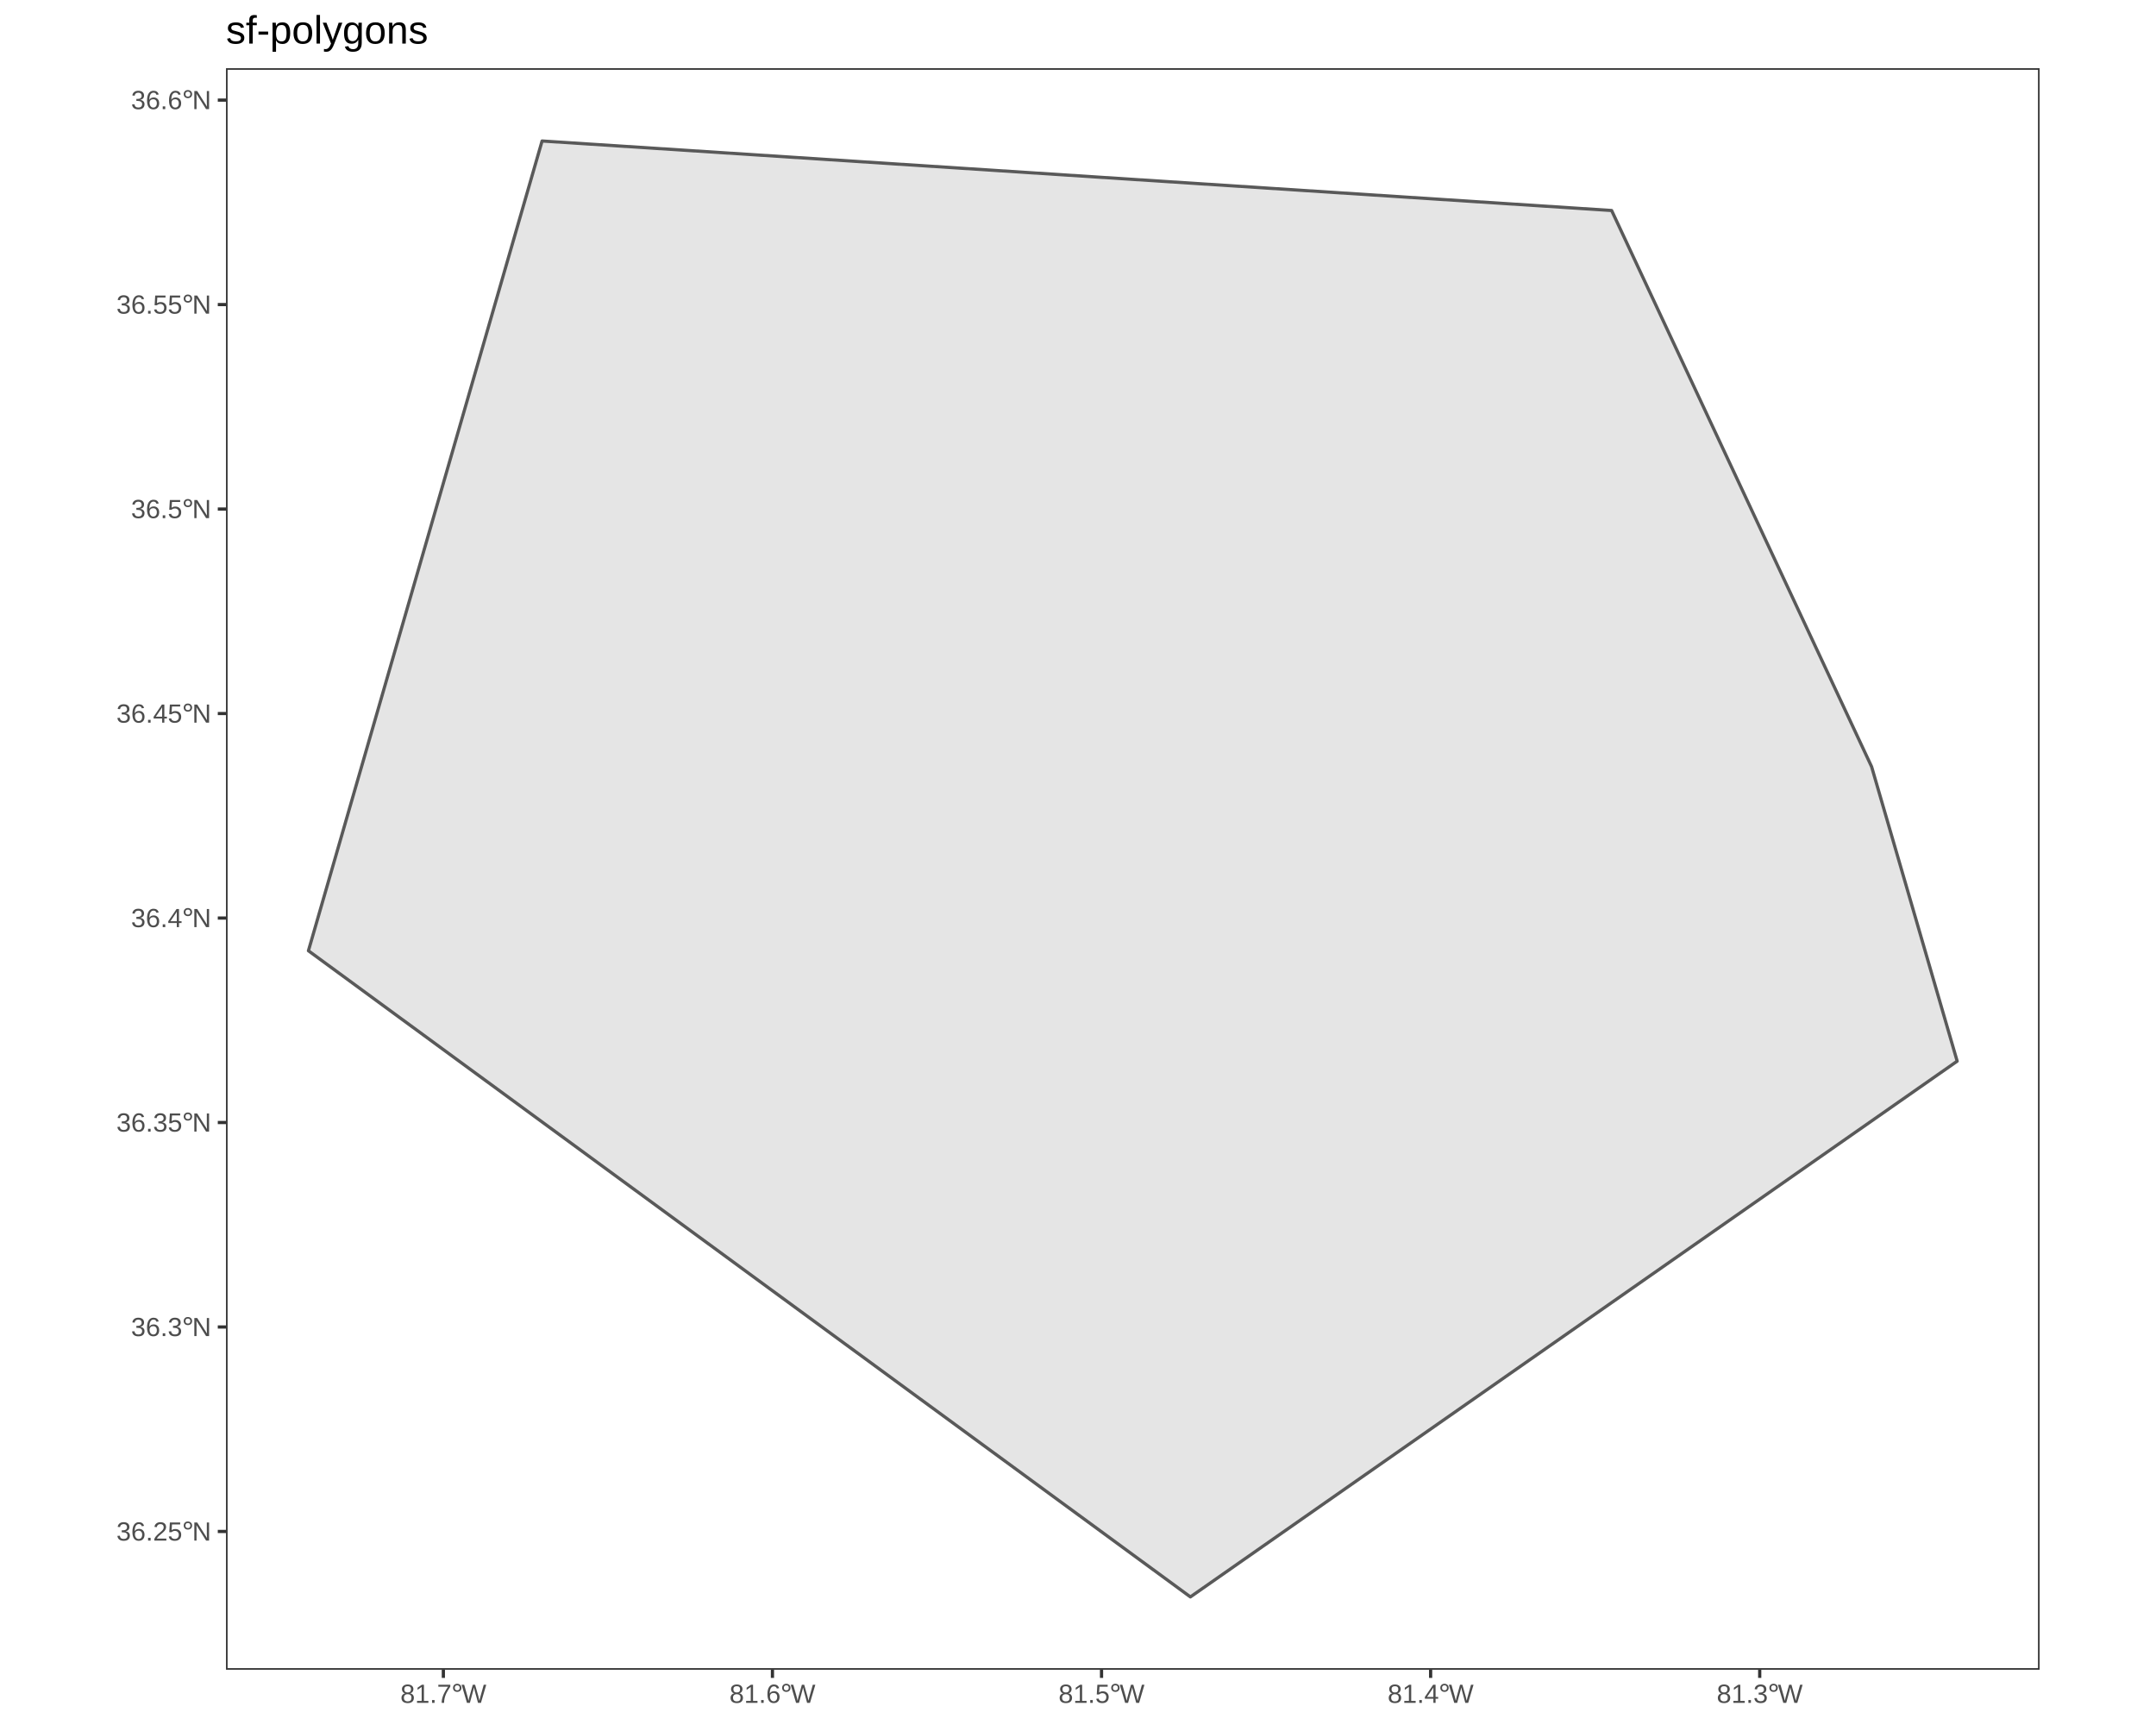
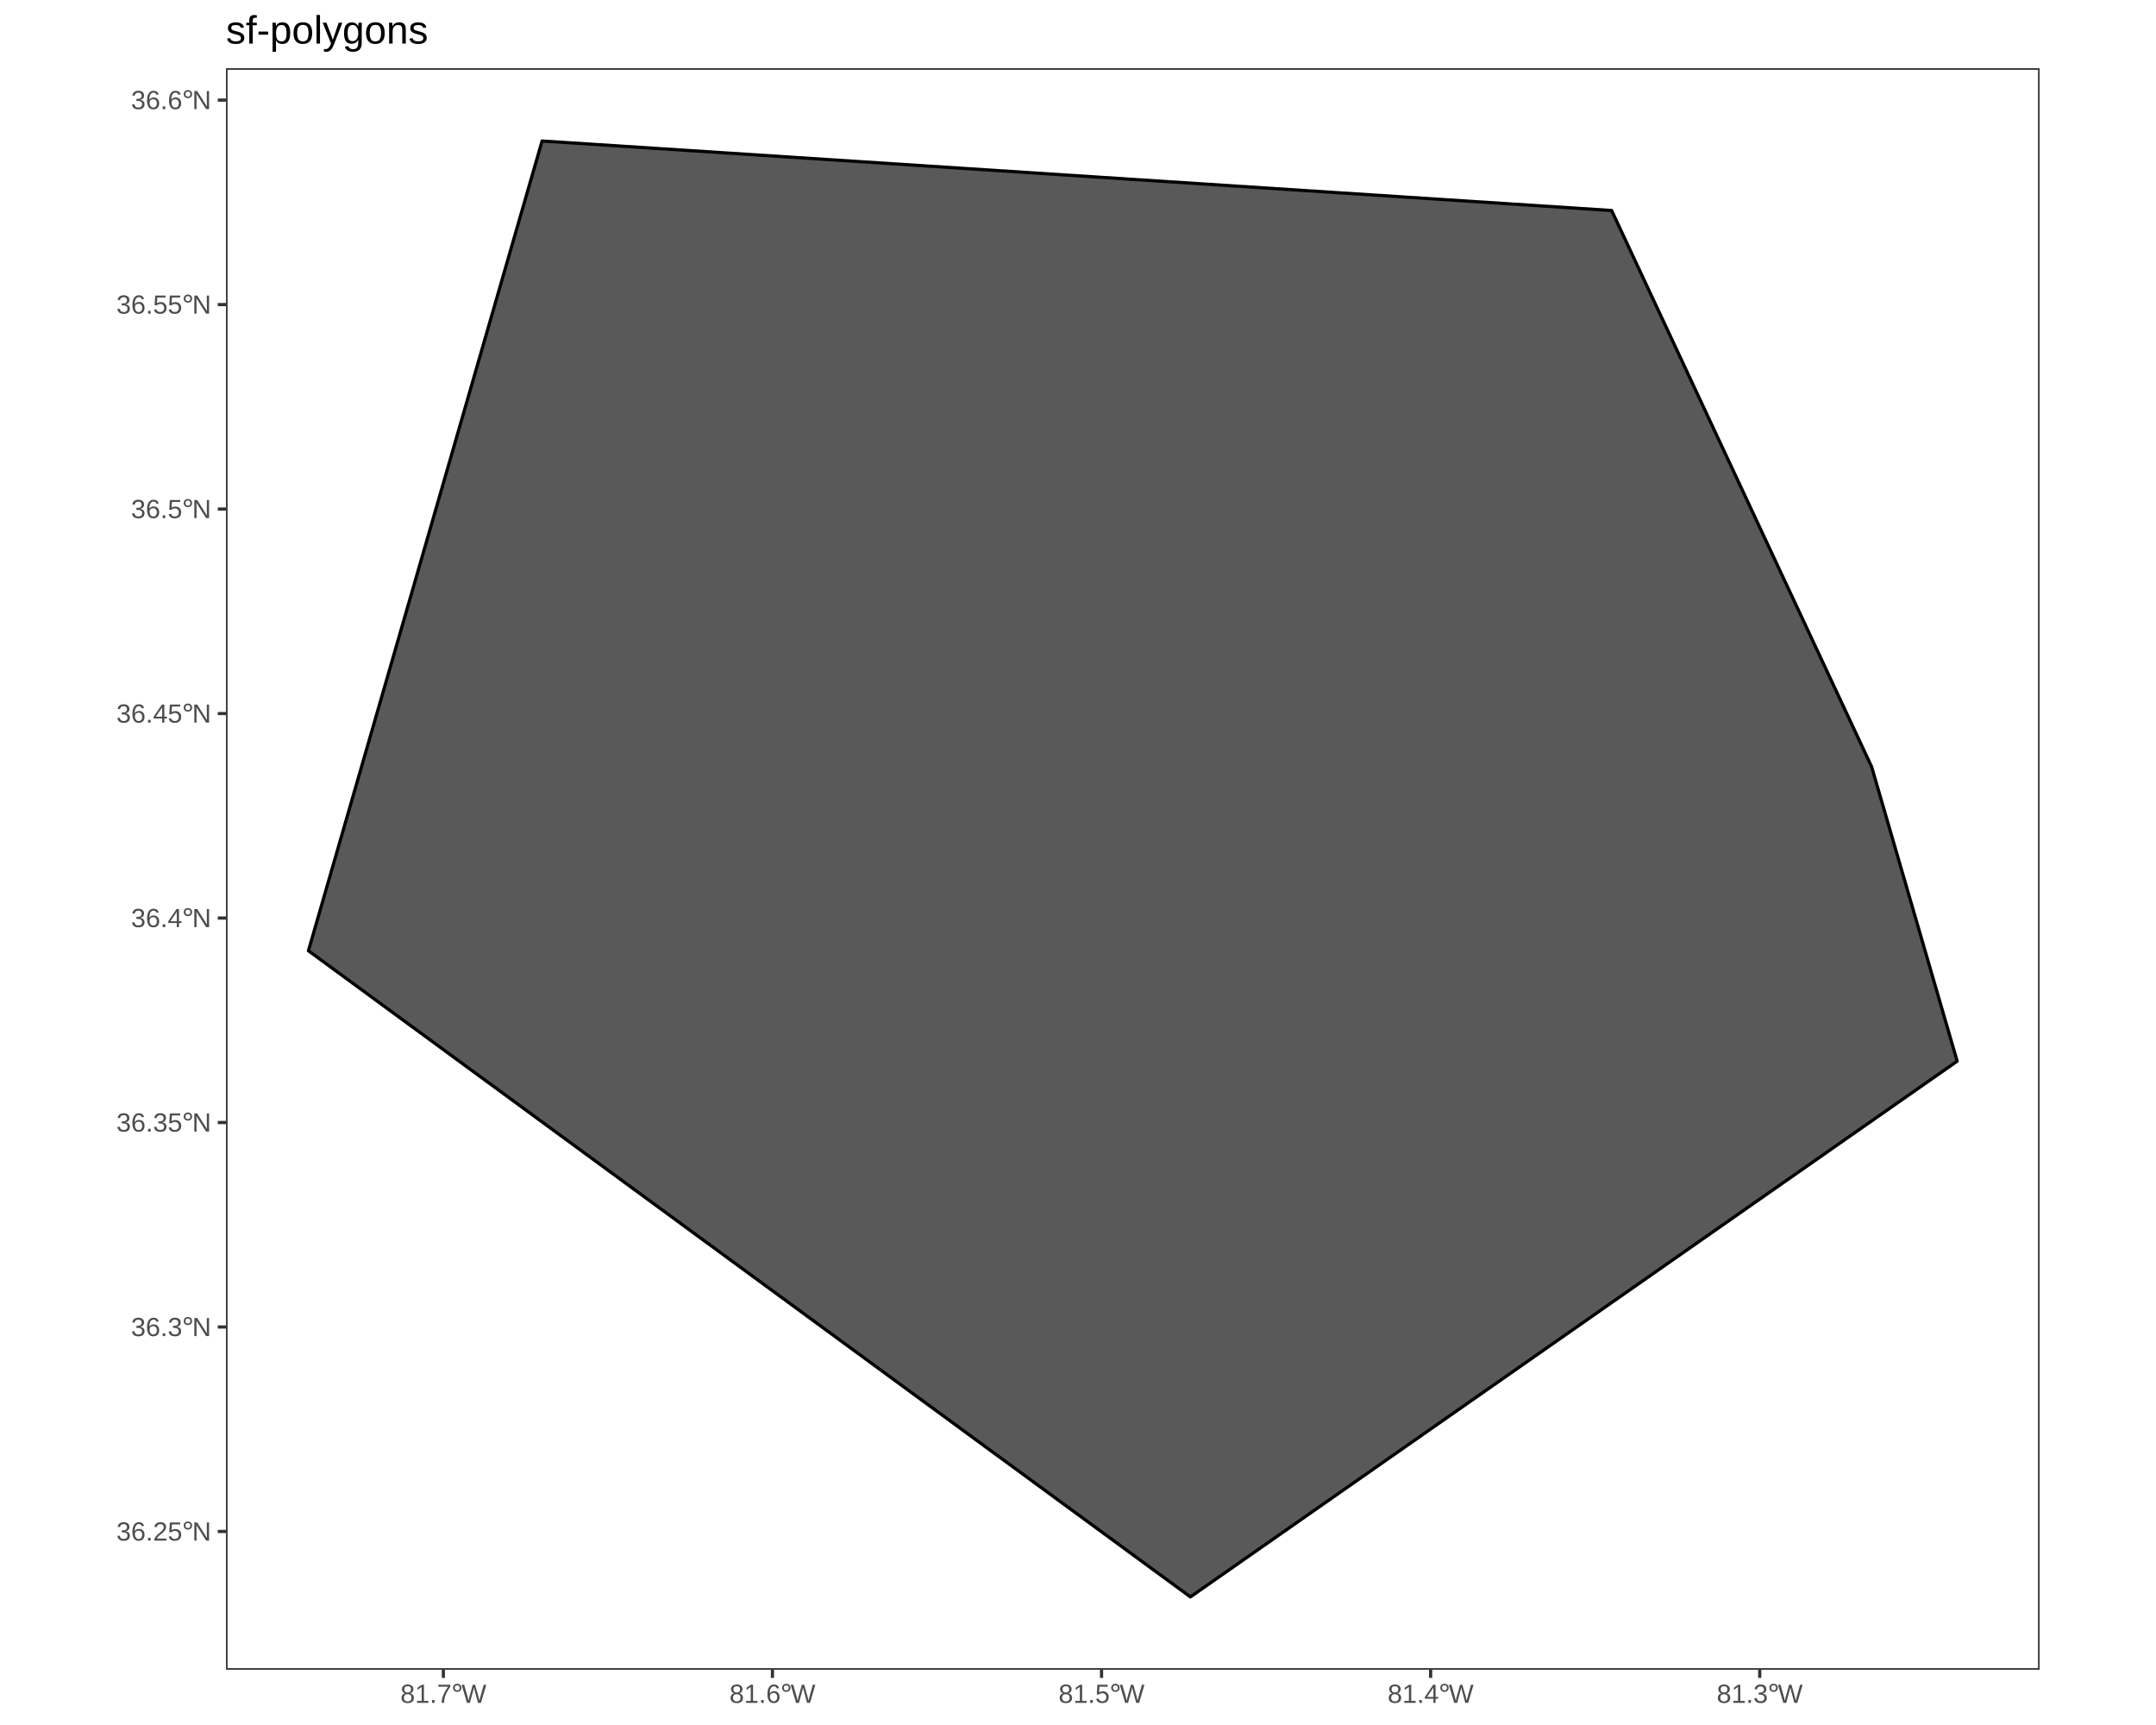
<svg xmlns="http://www.w3.org/2000/svg" viewBox="0 0 720.00 576.00">
  <defs>
    <style type="text/css">
    line, polyline, polygon, path, rect, circle {
      fill: none;
      stroke: #000000;
      stroke-linecap: round;
      stroke-linejoin: round;
      stroke-miterlimit: 10.00;
    }
  </style>
  </defs>
  <rect width="100%" height="100%" style="stroke: none; fill: #FFFFFF;" />
  <defs>
    <clipPath id="cpMzMuMzl8Njg2LjYxfDU3Ni4wMHwwLjAw">
      <rect x="33.39" y="0.00" width="653.22" height="576.00" />
    </clipPath>
  </defs>
  <rect x="33.39" y="0.00" width="653.22" height="576.00" style="stroke-width: 1.07; stroke: #FFFFFF; fill: #FFFFFF;" clip-path="url(#cpMzMuMzl8Njg2LjYxfDU3Ni4wMHwwLjAw)" />
  <defs>
    <clipPath id="cpMC4wMHw3MjAuMDB8NTc2LjAwfDAuMDA=">
      <rect x="0.00" y="0.00" width="720.00" height="576.00" />
    </clipPath>
  </defs>
  <defs>
    <clipPath id="cpNzUuNDd8NjgxLjEzfDU1Ny41NHwyMi43Nw==">
      <rect x="75.47" y="22.77" width="605.66" height="534.77" />
    </clipPath>
  </defs>
  <rect x="75.47" y="22.77" width="605.66" height="534.77" style="stroke-width: 1.07; stroke: none; fill: #FFFFFF;" clip-path="url(#cpNzUuNDd8NjgxLjEzfDU1Ny41NHwyMi43Nw==)" />
-   <path d="M 397.53 533.23 L 103.00 317.47 L 181.03 47.08 L 538.21 70.29 L 625.03 256.02 L 653.60 354.34 L 397.53 533.23 Z" style="fill-rule: evenodd; fill: #E5E5E5; stroke-width: 1.07; stroke: #595959; stroke-linecap: butt;" clip-path="url(#cpNzUuNDd8NjgxLjEzfDU1Ny41NHwyMi43Nw==)" />
+   <path d="M 397.53 533.23 L 103.00 317.47 L 181.03 47.08 L 538.21 70.29 L 625.03 256.02 L 653.60 354.34 L 397.53 533.23 Z" style="fill-rule: evenodd; fill: #595959; stroke-width: 1.07; stroke-linecap: butt;" clip-path="url(#cpNzUuNDd8NjgxLjEzfDU1Ny41NHwyMi43Nw==)" />
  <rect x="75.47" y="22.77" width="605.66" height="534.77" style="stroke-width: 1.07; stroke: #333333;" clip-path="url(#cpNzUuNDd8NjgxLjEzfDU1Ny41NHwyMi43Nw==)" />
  <defs>
    <clipPath id="cpMC4wMHw3MjAuMDB8NTc2LjAwfDAuMDA=">
      <rect x="0.00" y="0.00" width="720.00" height="576.00" />
    </clipPath>
  </defs>
  <g clip-path="url(#cpMC4wMHw3MjAuMDB8NTc2LjAwfDAuMDA=)">
    <text x="38.87" y="514.42" style="font-size: 8.80px; fill: #4D4D4D; font-family: Liberation Sans;" textLength="22.00px" lengthAdjust="spacingAndGlyphs">36.25</text>
  </g>
  <g clip-path="url(#cpMC4wMHw3MjAuMDB8NTc2LjAwfDAuMDA=)">
    <text x="60.87" y="514.42" style="font-size: 8.80px; fill: #4D4D4D; font-family: Symbola;" textLength="3.31px" lengthAdjust="spacingAndGlyphs">°</text>
  </g>
  <g clip-path="url(#cpMC4wMHw3MjAuMDB8NTc2LjAwfDAuMDA=)">
    <text x="64.18" y="514.42" style="font-size: 8.80px; fill: #4D4D4D; font-family: Liberation Sans;" textLength="6.36px" lengthAdjust="spacingAndGlyphs">N</text>
  </g>
  <g clip-path="url(#cpMC4wMHw3MjAuMDB8NTc2LjAwfDAuMDA=)">
    <text x="43.76" y="446.14" style="font-size: 8.80px; fill: #4D4D4D; font-family: Liberation Sans;" textLength="17.11px" lengthAdjust="spacingAndGlyphs">36.3</text>
  </g>
  <g clip-path="url(#cpMC4wMHw3MjAuMDB8NTc2LjAwfDAuMDA=)">
    <text x="60.87" y="446.14" style="font-size: 8.80px; fill: #4D4D4D; font-family: Symbola;" textLength="3.31px" lengthAdjust="spacingAndGlyphs">°</text>
  </g>
  <g clip-path="url(#cpMC4wMHw3MjAuMDB8NTc2LjAwfDAuMDA=)">
    <text x="64.18" y="446.14" style="font-size: 8.80px; fill: #4D4D4D; font-family: Liberation Sans;" textLength="6.36px" lengthAdjust="spacingAndGlyphs">N</text>
  </g>
  <g clip-path="url(#cpMC4wMHw3MjAuMDB8NTc2LjAwfDAuMDA=)">
    <text x="38.87" y="377.86" style="font-size: 8.80px; fill: #4D4D4D; font-family: Liberation Sans;" textLength="22.00px" lengthAdjust="spacingAndGlyphs">36.35</text>
  </g>
  <g clip-path="url(#cpMC4wMHw3MjAuMDB8NTc2LjAwfDAuMDA=)">
    <text x="60.87" y="377.86" style="font-size: 8.80px; fill: #4D4D4D; font-family: Symbola;" textLength="3.31px" lengthAdjust="spacingAndGlyphs">°</text>
  </g>
  <g clip-path="url(#cpMC4wMHw3MjAuMDB8NTc2LjAwfDAuMDA=)">
    <text x="64.18" y="377.86" style="font-size: 8.80px; fill: #4D4D4D; font-family: Liberation Sans;" textLength="6.36px" lengthAdjust="spacingAndGlyphs">N</text>
  </g>
  <g clip-path="url(#cpMC4wMHw3MjAuMDB8NTc2LjAwfDAuMDA=)">
    <text x="43.76" y="309.58" style="font-size: 8.80px; fill: #4D4D4D; font-family: Liberation Sans;" textLength="17.11px" lengthAdjust="spacingAndGlyphs">36.4</text>
  </g>
  <g clip-path="url(#cpMC4wMHw3MjAuMDB8NTc2LjAwfDAuMDA=)">
    <text x="60.87" y="309.58" style="font-size: 8.80px; fill: #4D4D4D; font-family: Symbola;" textLength="3.31px" lengthAdjust="spacingAndGlyphs">°</text>
  </g>
  <g clip-path="url(#cpMC4wMHw3MjAuMDB8NTc2LjAwfDAuMDA=)">
    <text x="64.18" y="309.58" style="font-size: 8.80px; fill: #4D4D4D; font-family: Liberation Sans;" textLength="6.36px" lengthAdjust="spacingAndGlyphs">N</text>
  </g>
  <g clip-path="url(#cpMC4wMHw3MjAuMDB8NTc2LjAwfDAuMDA=)">
    <text x="38.87" y="241.30" style="font-size: 8.80px; fill: #4D4D4D; font-family: Liberation Sans;" textLength="22.00px" lengthAdjust="spacingAndGlyphs">36.45</text>
  </g>
  <g clip-path="url(#cpMC4wMHw3MjAuMDB8NTc2LjAwfDAuMDA=)">
    <text x="60.87" y="241.30" style="font-size: 8.80px; fill: #4D4D4D; font-family: Symbola;" textLength="3.31px" lengthAdjust="spacingAndGlyphs">°</text>
  </g>
  <g clip-path="url(#cpMC4wMHw3MjAuMDB8NTc2LjAwfDAuMDA=)">
    <text x="64.18" y="241.30" style="font-size: 8.80px; fill: #4D4D4D; font-family: Liberation Sans;" textLength="6.36px" lengthAdjust="spacingAndGlyphs">N</text>
  </g>
  <g clip-path="url(#cpMC4wMHw3MjAuMDB8NTc2LjAwfDAuMDA=)">
    <text x="43.76" y="173.01" style="font-size: 8.80px; fill: #4D4D4D; font-family: Liberation Sans;" textLength="17.11px" lengthAdjust="spacingAndGlyphs">36.5</text>
  </g>
  <g clip-path="url(#cpMC4wMHw3MjAuMDB8NTc2LjAwfDAuMDA=)">
    <text x="60.87" y="173.01" style="font-size: 8.80px; fill: #4D4D4D; font-family: Symbola;" textLength="3.31px" lengthAdjust="spacingAndGlyphs">°</text>
  </g>
  <g clip-path="url(#cpMC4wMHw3MjAuMDB8NTc2LjAwfDAuMDA=)">
    <text x="64.18" y="173.01" style="font-size: 8.80px; fill: #4D4D4D; font-family: Liberation Sans;" textLength="6.36px" lengthAdjust="spacingAndGlyphs">N</text>
  </g>
  <g clip-path="url(#cpMC4wMHw3MjAuMDB8NTc2LjAwfDAuMDA=)">
    <text x="38.87" y="104.73" style="font-size: 8.80px; fill: #4D4D4D; font-family: Liberation Sans;" textLength="22.00px" lengthAdjust="spacingAndGlyphs">36.55</text>
  </g>
  <g clip-path="url(#cpMC4wMHw3MjAuMDB8NTc2LjAwfDAuMDA=)">
    <text x="60.87" y="104.73" style="font-size: 8.80px; fill: #4D4D4D; font-family: Symbola;" textLength="3.31px" lengthAdjust="spacingAndGlyphs">°</text>
  </g>
  <g clip-path="url(#cpMC4wMHw3MjAuMDB8NTc2LjAwfDAuMDA=)">
    <text x="64.18" y="104.73" style="font-size: 8.80px; fill: #4D4D4D; font-family: Liberation Sans;" textLength="6.36px" lengthAdjust="spacingAndGlyphs">N</text>
  </g>
  <g clip-path="url(#cpMC4wMHw3MjAuMDB8NTc2LjAwfDAuMDA=)">
    <text x="43.76" y="36.45" style="font-size: 8.80px; fill: #4D4D4D; font-family: Liberation Sans;" textLength="17.11px" lengthAdjust="spacingAndGlyphs">36.6</text>
  </g>
  <g clip-path="url(#cpMC4wMHw3MjAuMDB8NTc2LjAwfDAuMDA=)">
    <text x="60.87" y="36.45" style="font-size: 8.80px; fill: #4D4D4D; font-family: Symbola;" textLength="3.31px" lengthAdjust="spacingAndGlyphs">°</text>
  </g>
  <g clip-path="url(#cpMC4wMHw3MjAuMDB8NTc2LjAwfDAuMDA=)">
    <text x="64.18" y="36.45" style="font-size: 8.80px; fill: #4D4D4D; font-family: Liberation Sans;" textLength="6.36px" lengthAdjust="spacingAndGlyphs">N</text>
  </g>
  <polyline points="72.73,511.38 75.47,511.38 " style="stroke-width: 1.07; stroke: #333333; stroke-linecap: butt;" clip-path="url(#cpMC4wMHw3MjAuMDB8NTc2LjAwfDAuMDA=)" />
  <polyline points="72.73,443.10 75.47,443.10 " style="stroke-width: 1.07; stroke: #333333; stroke-linecap: butt;" clip-path="url(#cpMC4wMHw3MjAuMDB8NTc2LjAwfDAuMDA=)" />
  <polyline points="72.73,374.82 75.47,374.82 " style="stroke-width: 1.07; stroke: #333333; stroke-linecap: butt;" clip-path="url(#cpMC4wMHw3MjAuMDB8NTc2LjAwfDAuMDA=)" />
  <polyline points="72.73,306.54 75.47,306.54 " style="stroke-width: 1.07; stroke: #333333; stroke-linecap: butt;" clip-path="url(#cpMC4wMHw3MjAuMDB8NTc2LjAwfDAuMDA=)" />
  <polyline points="72.73,238.26 75.47,238.26 " style="stroke-width: 1.07; stroke: #333333; stroke-linecap: butt;" clip-path="url(#cpMC4wMHw3MjAuMDB8NTc2LjAwfDAuMDA=)" />
  <polyline points="72.73,169.98 75.47,169.98 " style="stroke-width: 1.07; stroke: #333333; stroke-linecap: butt;" clip-path="url(#cpMC4wMHw3MjAuMDB8NTc2LjAwfDAuMDA=)" />
  <polyline points="72.73,101.70 75.47,101.70 " style="stroke-width: 1.07; stroke: #333333; stroke-linecap: butt;" clip-path="url(#cpMC4wMHw3MjAuMDB8NTc2LjAwfDAuMDA=)" />
  <polyline points="72.73,33.42 75.47,33.42 " style="stroke-width: 1.07; stroke: #333333; stroke-linecap: butt;" clip-path="url(#cpMC4wMHw3MjAuMDB8NTc2LjAwfDAuMDA=)" />
  <polyline points="148.06,560.28 148.06,557.54 " style="stroke-width: 1.07; stroke: #333333; stroke-linecap: butt;" clip-path="url(#cpMC4wMHw3MjAuMDB8NTc2LjAwfDAuMDA=)" />
  <polyline points="257.96,560.28 257.96,557.54 " style="stroke-width: 1.07; stroke: #333333; stroke-linecap: butt;" clip-path="url(#cpMC4wMHw3MjAuMDB8NTc2LjAwfDAuMDA=)" />
  <polyline points="367.86,560.28 367.86,557.54 " style="stroke-width: 1.07; stroke: #333333; stroke-linecap: butt;" clip-path="url(#cpMC4wMHw3MjAuMDB8NTc2LjAwfDAuMDA=)" />
  <polyline points="477.76,560.28 477.76,557.54 " style="stroke-width: 1.07; stroke: #333333; stroke-linecap: butt;" clip-path="url(#cpMC4wMHw3MjAuMDB8NTc2LjAwfDAuMDA=)" />
  <polyline points="587.66,560.28 587.66,557.54 " style="stroke-width: 1.07; stroke: #333333; stroke-linecap: butt;" clip-path="url(#cpMC4wMHw3MjAuMDB8NTc2LjAwfDAuMDA=)" />
  <g clip-path="url(#cpMC4wMHw3MjAuMDB8NTc2LjAwfDAuMDA=)">
    <text x="133.70" y="568.61" style="font-size: 8.80px; fill: #4D4D4D; font-family: Liberation Sans;" textLength="17.11px" lengthAdjust="spacingAndGlyphs">81.7</text>
  </g>
  <g clip-path="url(#cpMC4wMHw3MjAuMDB8NTc2LjAwfDAuMDA=)">
    <text x="150.81" y="568.61" style="font-size: 8.80px; fill: #4D4D4D; font-family: Symbola;" textLength="3.31px" lengthAdjust="spacingAndGlyphs">°</text>
  </g>
  <g clip-path="url(#cpMC4wMHw3MjAuMDB8NTc2LjAwfDAuMDA=)">
    <text x="154.12" y="568.61" style="font-size: 8.80px; fill: #4D4D4D; font-family: Liberation Sans;" textLength="8.30px" lengthAdjust="spacingAndGlyphs">W</text>
  </g>
  <g clip-path="url(#cpMC4wMHw3MjAuMDB8NTc2LjAwfDAuMDA=)">
    <text x="243.60" y="568.61" style="font-size: 8.80px; fill: #4D4D4D; font-family: Liberation Sans;" textLength="17.11px" lengthAdjust="spacingAndGlyphs">81.6</text>
  </g>
  <g clip-path="url(#cpMC4wMHw3MjAuMDB8NTc2LjAwfDAuMDA=)">
    <text x="260.71" y="568.61" style="font-size: 8.80px; fill: #4D4D4D; font-family: Symbola;" textLength="3.31px" lengthAdjust="spacingAndGlyphs">°</text>
  </g>
  <g clip-path="url(#cpMC4wMHw3MjAuMDB8NTc2LjAwfDAuMDA=)">
    <text x="264.02" y="568.61" style="font-size: 8.80px; fill: #4D4D4D; font-family: Liberation Sans;" textLength="8.30px" lengthAdjust="spacingAndGlyphs">W</text>
  </g>
  <g clip-path="url(#cpMC4wMHw3MjAuMDB8NTc2LjAwfDAuMDA=)">
    <text x="353.50" y="568.61" style="font-size: 8.80px; fill: #4D4D4D; font-family: Liberation Sans;" textLength="17.11px" lengthAdjust="spacingAndGlyphs">81.5</text>
  </g>
  <g clip-path="url(#cpMC4wMHw3MjAuMDB8NTc2LjAwfDAuMDA=)">
    <text x="370.61" y="568.61" style="font-size: 8.80px; fill: #4D4D4D; font-family: Symbola;" textLength="3.31px" lengthAdjust="spacingAndGlyphs">°</text>
  </g>
  <g clip-path="url(#cpMC4wMHw3MjAuMDB8NTc2LjAwfDAuMDA=)">
    <text x="373.92" y="568.61" style="font-size: 8.80px; fill: #4D4D4D; font-family: Liberation Sans;" textLength="8.30px" lengthAdjust="spacingAndGlyphs">W</text>
  </g>
  <g clip-path="url(#cpMC4wMHw3MjAuMDB8NTc2LjAwfDAuMDA=)">
    <text x="463.40" y="568.61" style="font-size: 8.80px; fill: #4D4D4D; font-family: Liberation Sans;" textLength="17.11px" lengthAdjust="spacingAndGlyphs">81.4</text>
  </g>
  <g clip-path="url(#cpMC4wMHw3MjAuMDB8NTc2LjAwfDAuMDA=)">
    <text x="480.51" y="568.61" style="font-size: 8.80px; fill: #4D4D4D; font-family: Symbola;" textLength="3.31px" lengthAdjust="spacingAndGlyphs">°</text>
  </g>
  <g clip-path="url(#cpMC4wMHw3MjAuMDB8NTc2LjAwfDAuMDA=)">
    <text x="483.82" y="568.61" style="font-size: 8.80px; fill: #4D4D4D; font-family: Liberation Sans;" textLength="8.30px" lengthAdjust="spacingAndGlyphs">W</text>
  </g>
  <g clip-path="url(#cpMC4wMHw3MjAuMDB8NTc2LjAwfDAuMDA=)">
    <text x="573.30" y="568.61" style="font-size: 8.80px; fill: #4D4D4D; font-family: Liberation Sans;" textLength="17.11px" lengthAdjust="spacingAndGlyphs">81.3</text>
  </g>
  <g clip-path="url(#cpMC4wMHw3MjAuMDB8NTc2LjAwfDAuMDA=)">
    <text x="590.41" y="568.61" style="font-size: 8.80px; fill: #4D4D4D; font-family: Symbola;" textLength="3.31px" lengthAdjust="spacingAndGlyphs">°</text>
  </g>
  <g clip-path="url(#cpMC4wMHw3MjAuMDB8NTc2LjAwfDAuMDA=)">
    <text x="593.72" y="568.61" style="font-size: 8.80px; fill: #4D4D4D; font-family: Liberation Sans;" textLength="8.30px" lengthAdjust="spacingAndGlyphs">W</text>
  </g>
  <g clip-path="url(#cpMC4wMHw3MjAuMDB8NTc2LjAwfDAuMDA=)">
    <text x="75.47" y="14.56" style="font-size: 13.20px; font-family: Liberation Sans;" textLength="67.41px" lengthAdjust="spacingAndGlyphs">sf-polygons</text>
  </g>
</svg>
